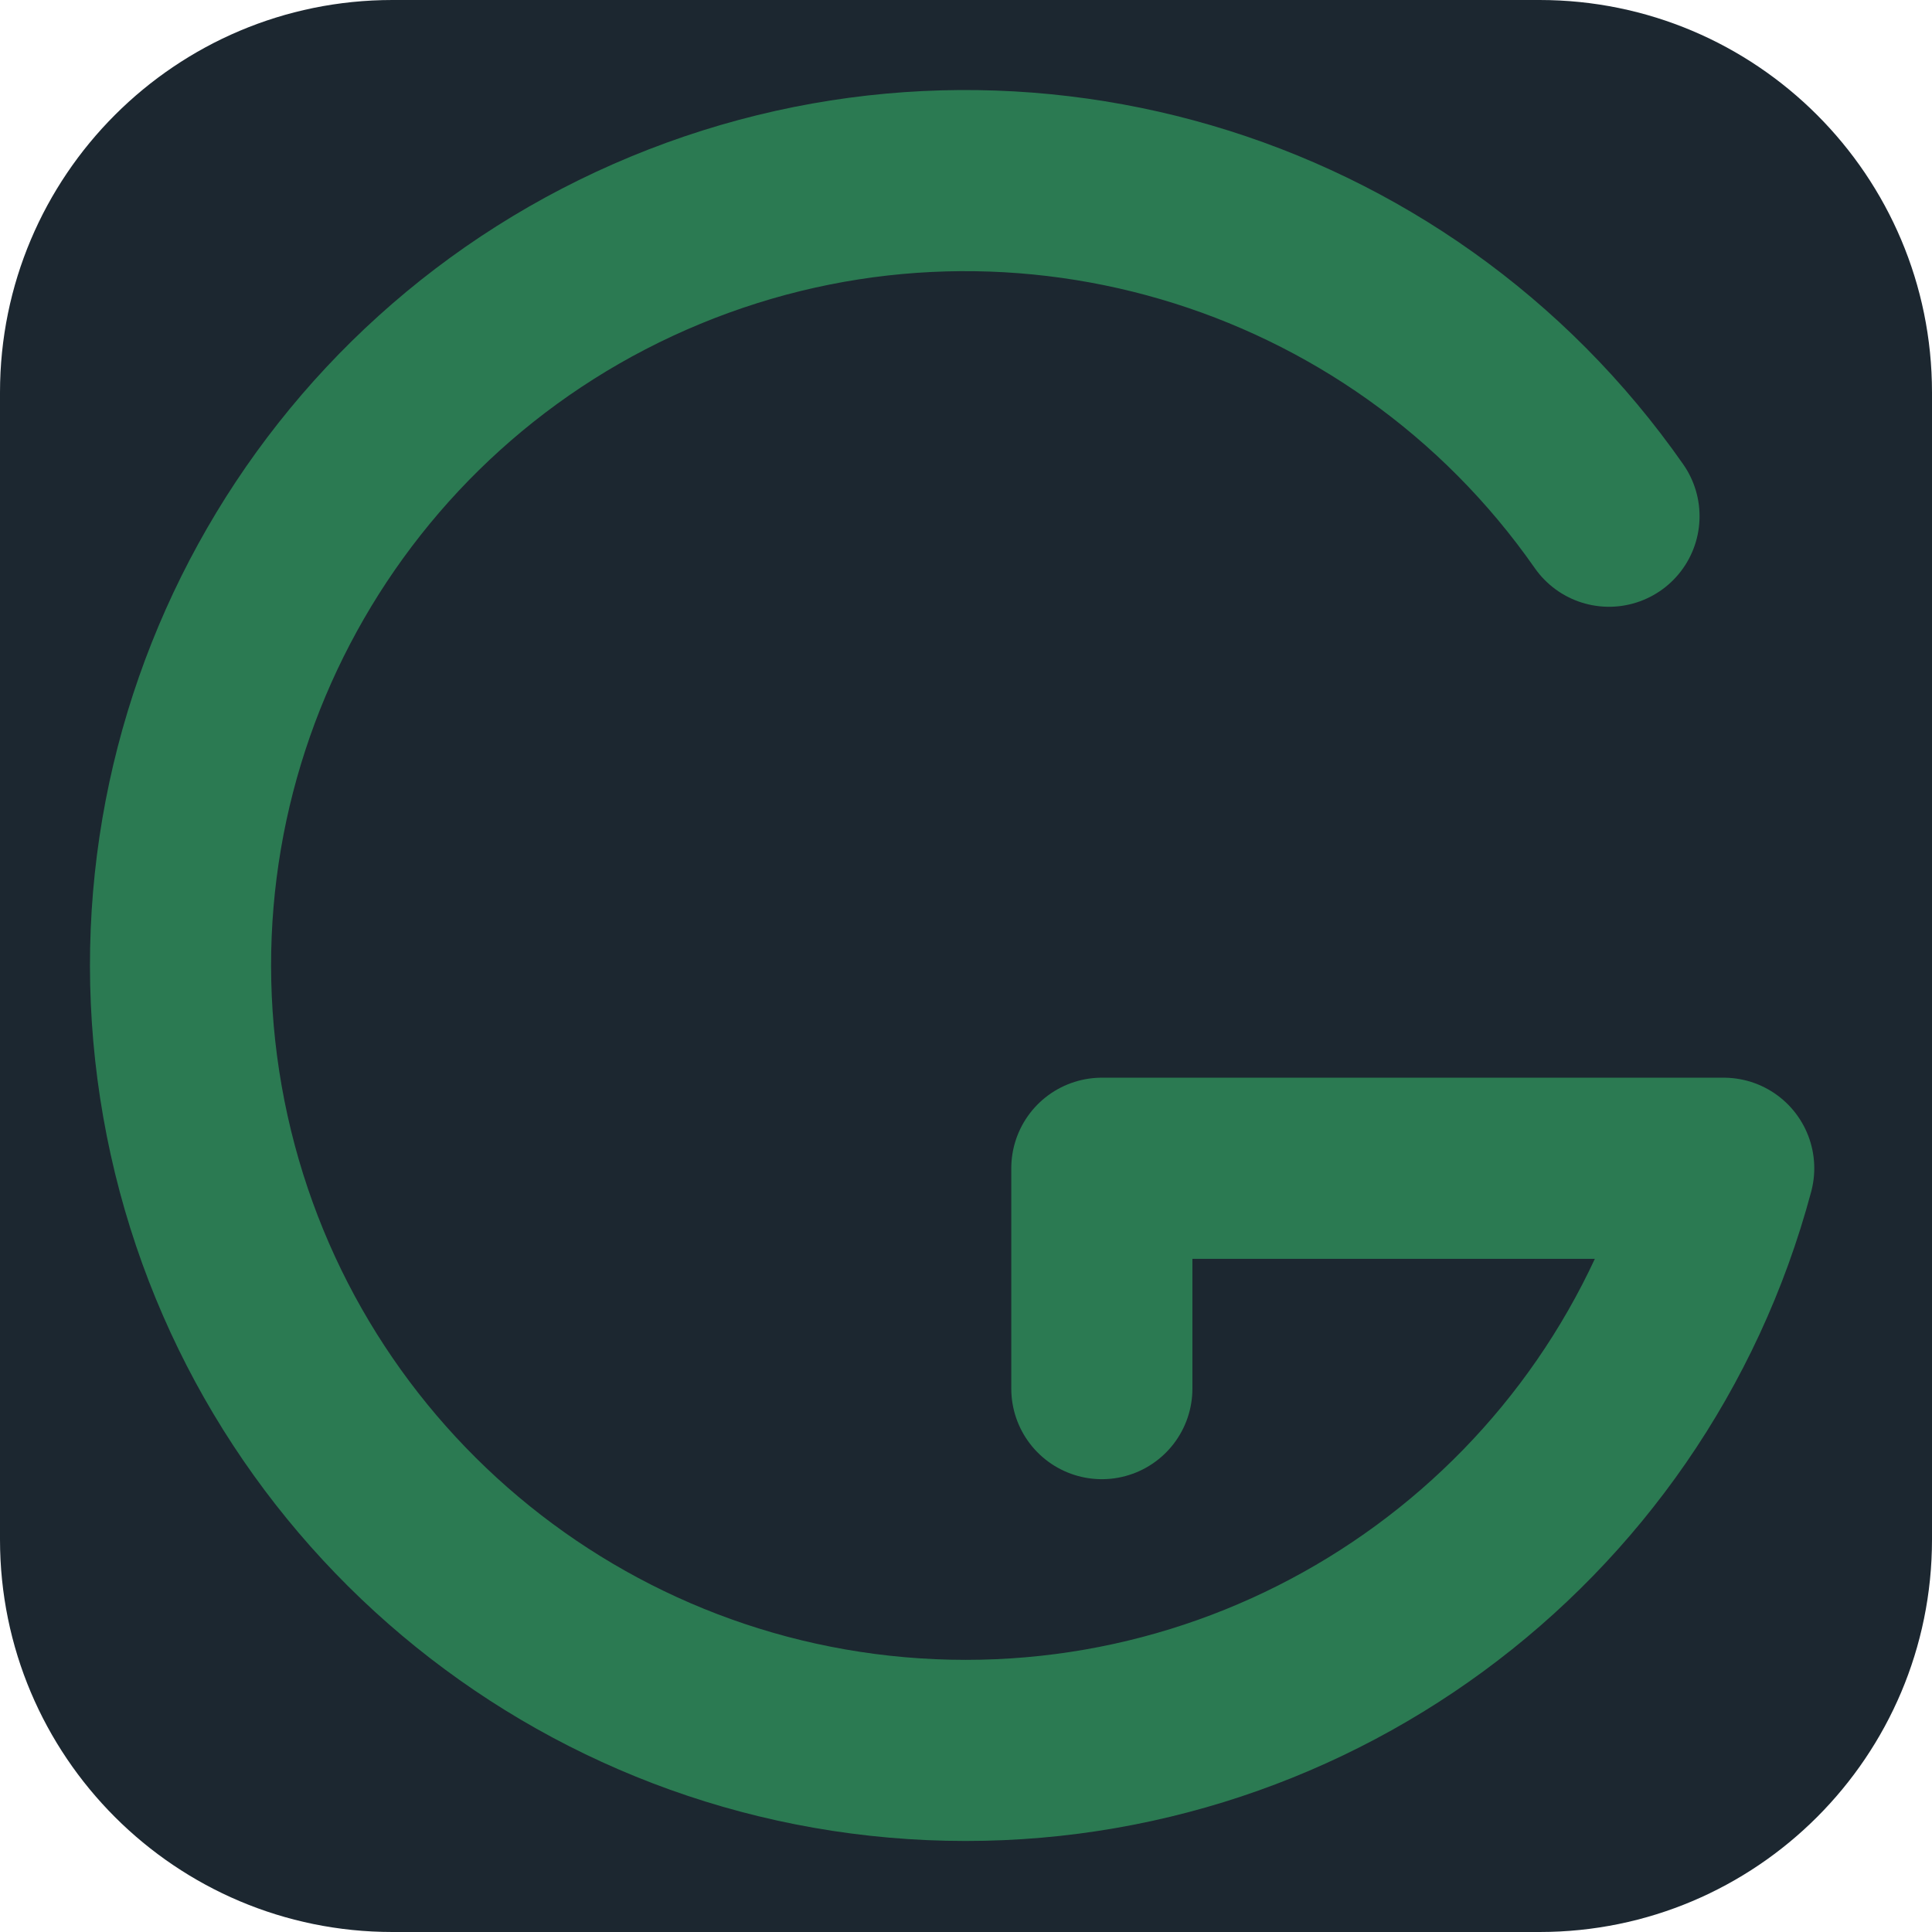
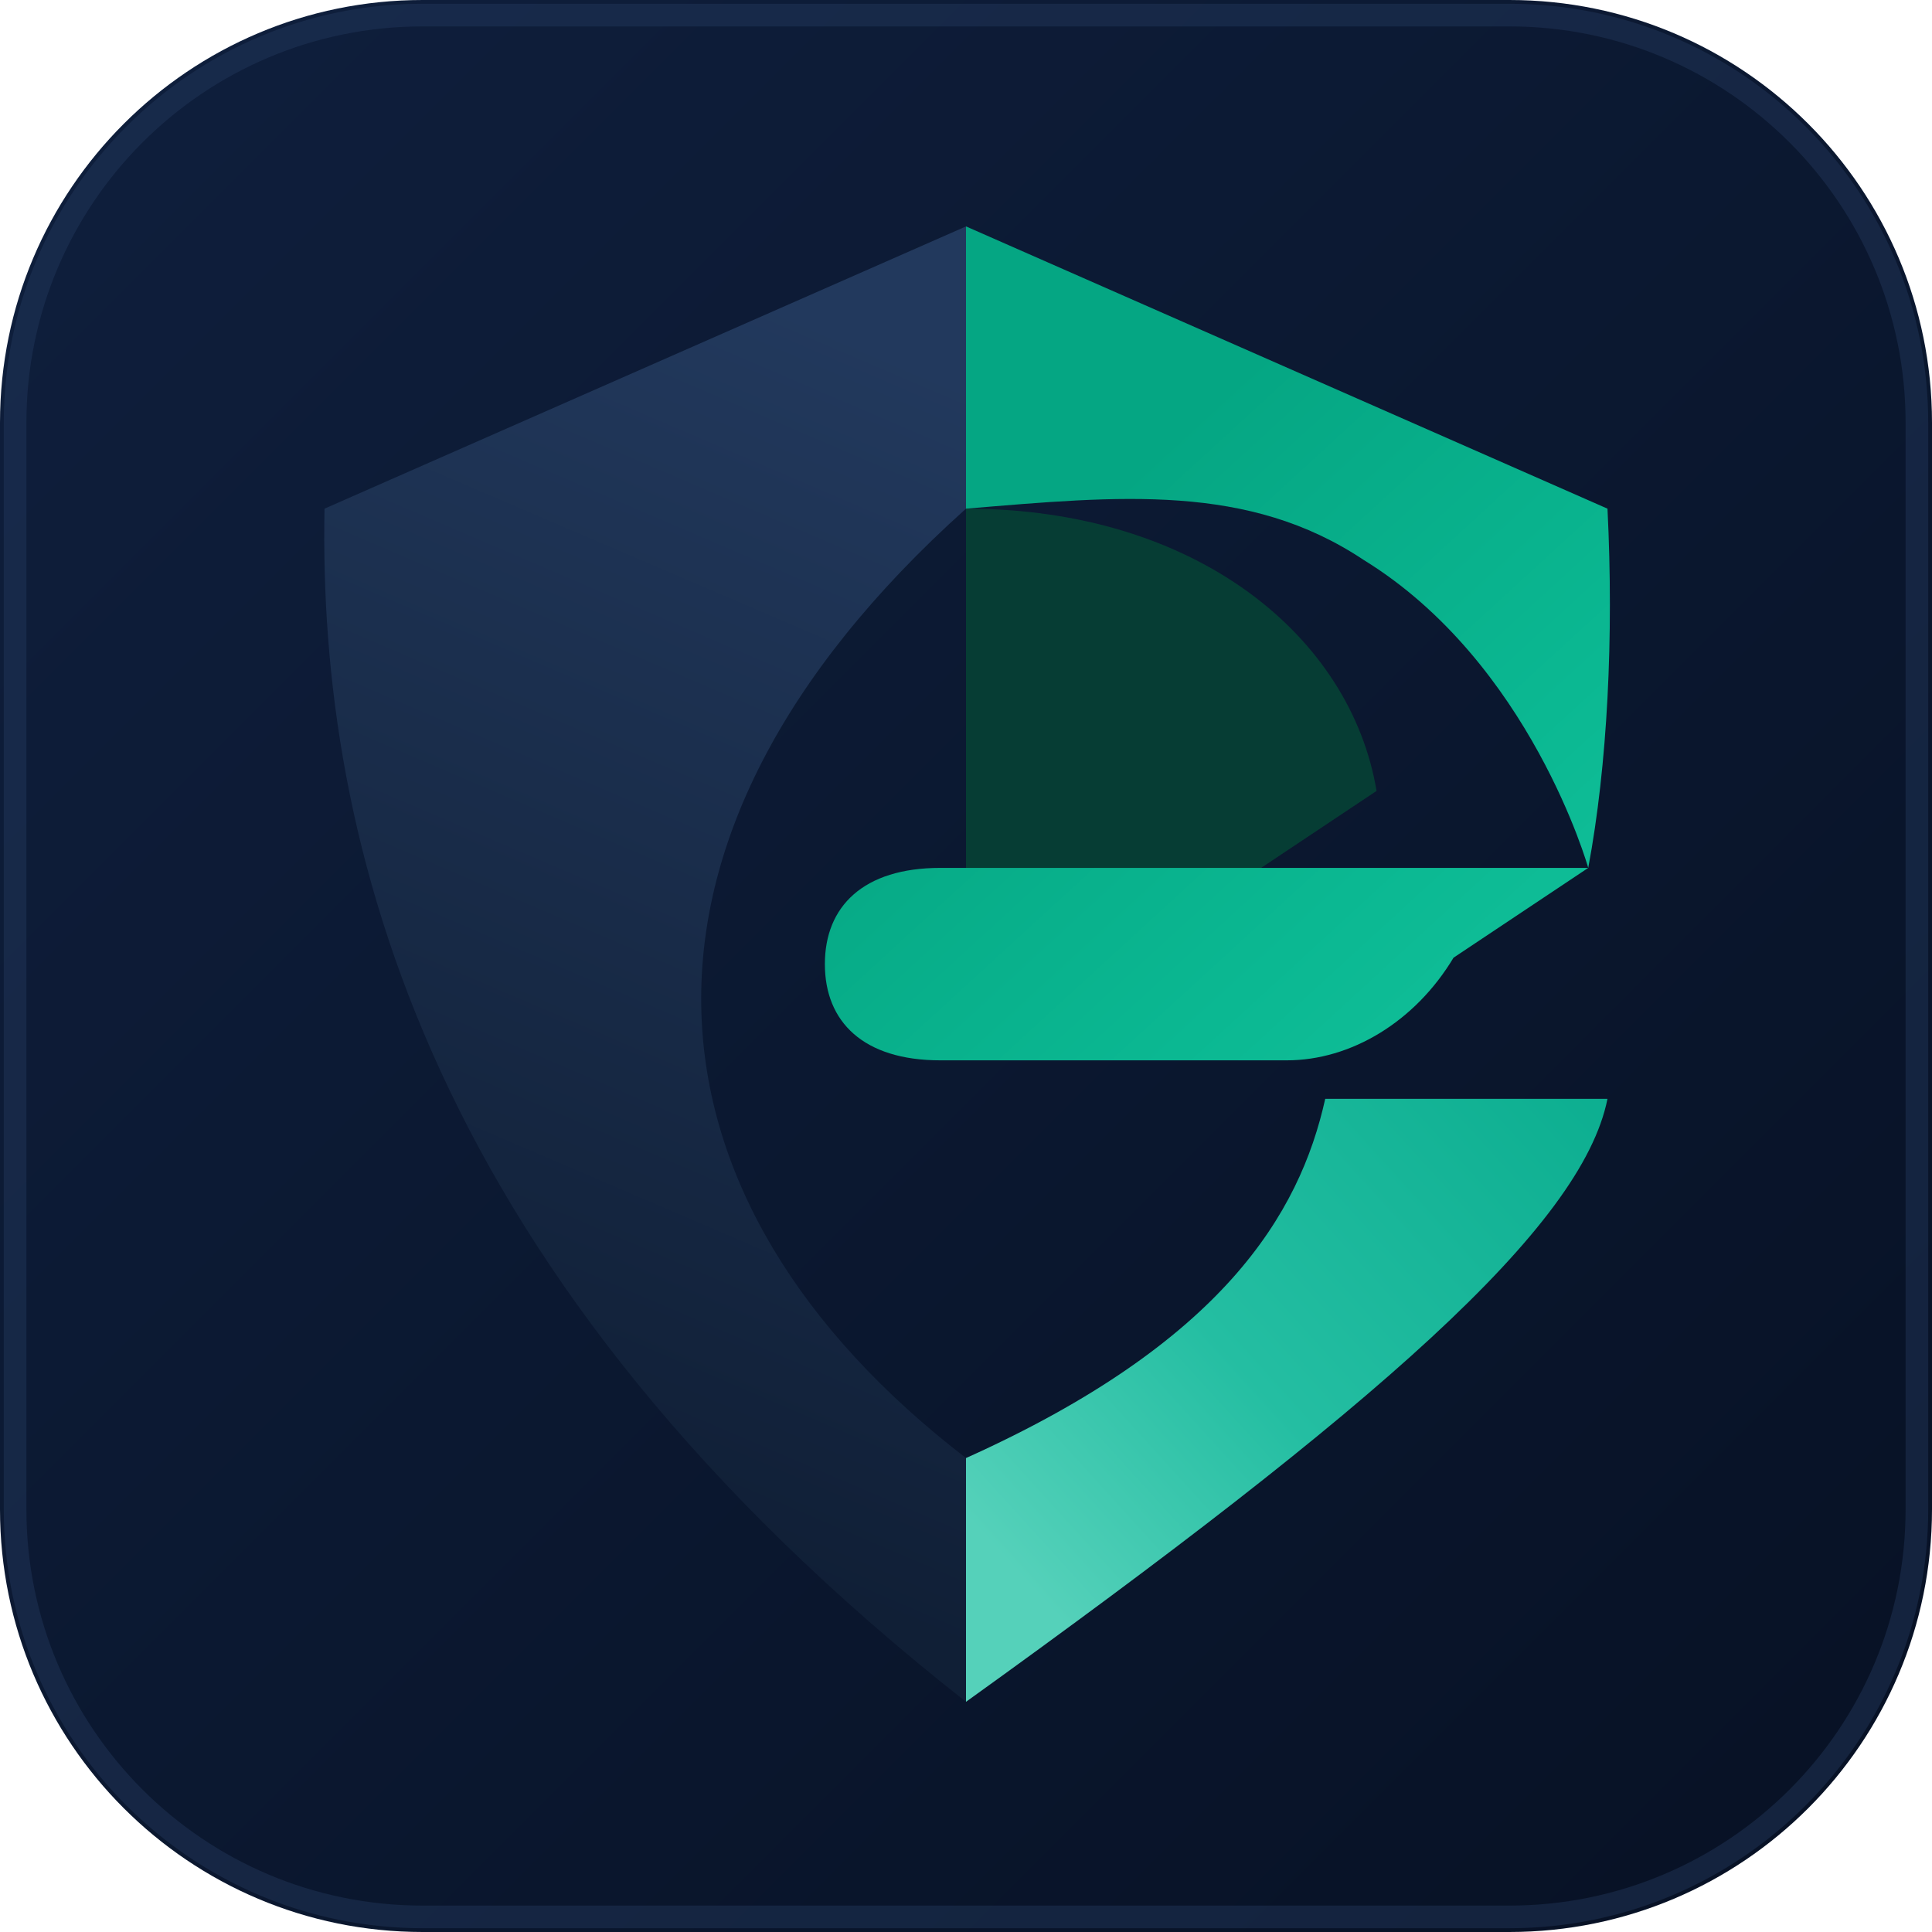
- <svg xmlns="http://www.w3.org/2000/svg" viewBox="0 0 64 64">
-   <rect width="64" height="64" rx="13" fill="#1C2730" />
-   <path d="M 53.3,17.1 A 26,26 0 1 0 57.1,38.7 L 36.5,38.7 L 36.5,46" stroke="#2B7A52" stroke-width="6" stroke-linecap="round" stroke-linejoin="round" fill="none" />
+ <svg xmlns="http://www.w3.org/2000/svg" viewBox="0 0 128 128" width="100%" height="100%">
+   <defs>
+     <linearGradient id="fav-bg" x1="0" y1="0" x2="128" y2="128" gradientUnits="userSpaceOnUse">
+       <stop offset="0%" stop-color="#0F1F3D" />
+       <stop offset="100%" stop-color="#071124" />
+     </linearGradient>
+     <linearGradient id="fav-top" x1="64" y1="18" x2="108" y2="66" gradientUnits="userSpaceOnUse">
+       <stop offset="0%" stop-color="#05A683" />
+       <stop offset="55%" stop-color="#0BB892" />
+       <stop offset="100%" stop-color="#14C49E" />
+     </linearGradient>
+     <linearGradient id="fav-bot" x1="64" y1="116" x2="108" y2="76" gradientUnits="userSpaceOnUse">
+       <stop offset="0%" stop-color="#55D1BA" />
+       <stop offset="40%" stop-color="#24BEA2" />
+       <stop offset="100%" stop-color="#0CAE90" />
+     </linearGradient>
+     <linearGradient id="fav-shadow" x1="72" y1="56" x2="90" y2="72" gradientUnits="userSpaceOnUse">
+       <stop offset="0%" stop-color="#063D34" />
+       <stop offset="100%" stop-color="#0A4D42" />
+     </linearGradient>
+     <linearGradient id="fav-navy" x1="64" y1="18" x2="28" y2="102" gradientUnits="userSpaceOnUse">
+       <stop offset="0%" stop-color="#22395D" />
+       <stop offset="100%" stop-color="#101F36" />
+     </linearGradient>
+   </defs>
+   <rect width="128" height="128" rx="28" fill="url(#fav-bg)" />
+   <rect width="126" height="126" x="1" y="1" rx="27" fill="none" stroke="#263E63" stroke-width="1.5" stroke-opacity="0.4" />
+   <g transform="translate(21.5, 15) scale(0.85)">
+     <path d="M 50 0 L 0 22 C -0.5 48 8 82 50 115 L 50 96 C 24 76 21 48 50 22 Z" fill="url(#fav-navy)" />
+     <path d="M 50 22 C 68 22 80 32 82 44 L 58 60 L 50 60 Z" fill="url(#fav-shadow)" />
+     <path d="M 50 0 L 100 22 C 100.5 32 100 42 98.5 50 L 68 50 L 48 50 C 42 50 39 53 39 57.5 C 39 62 42 65 48 65 L 75 65 C 80 65 85 62 88 57 L 98.5 50 C 98.5 50 94 34 81 26 C 72 20 62 21 50 22 Z" fill="url(#fav-top)" />
+     <path d="M 50 115 C 82 92 98 78 100 68 L 78 68 C 76 77 70 87 50 96 Z" fill="url(#fav-bot)" />
+   </g>
</svg>
